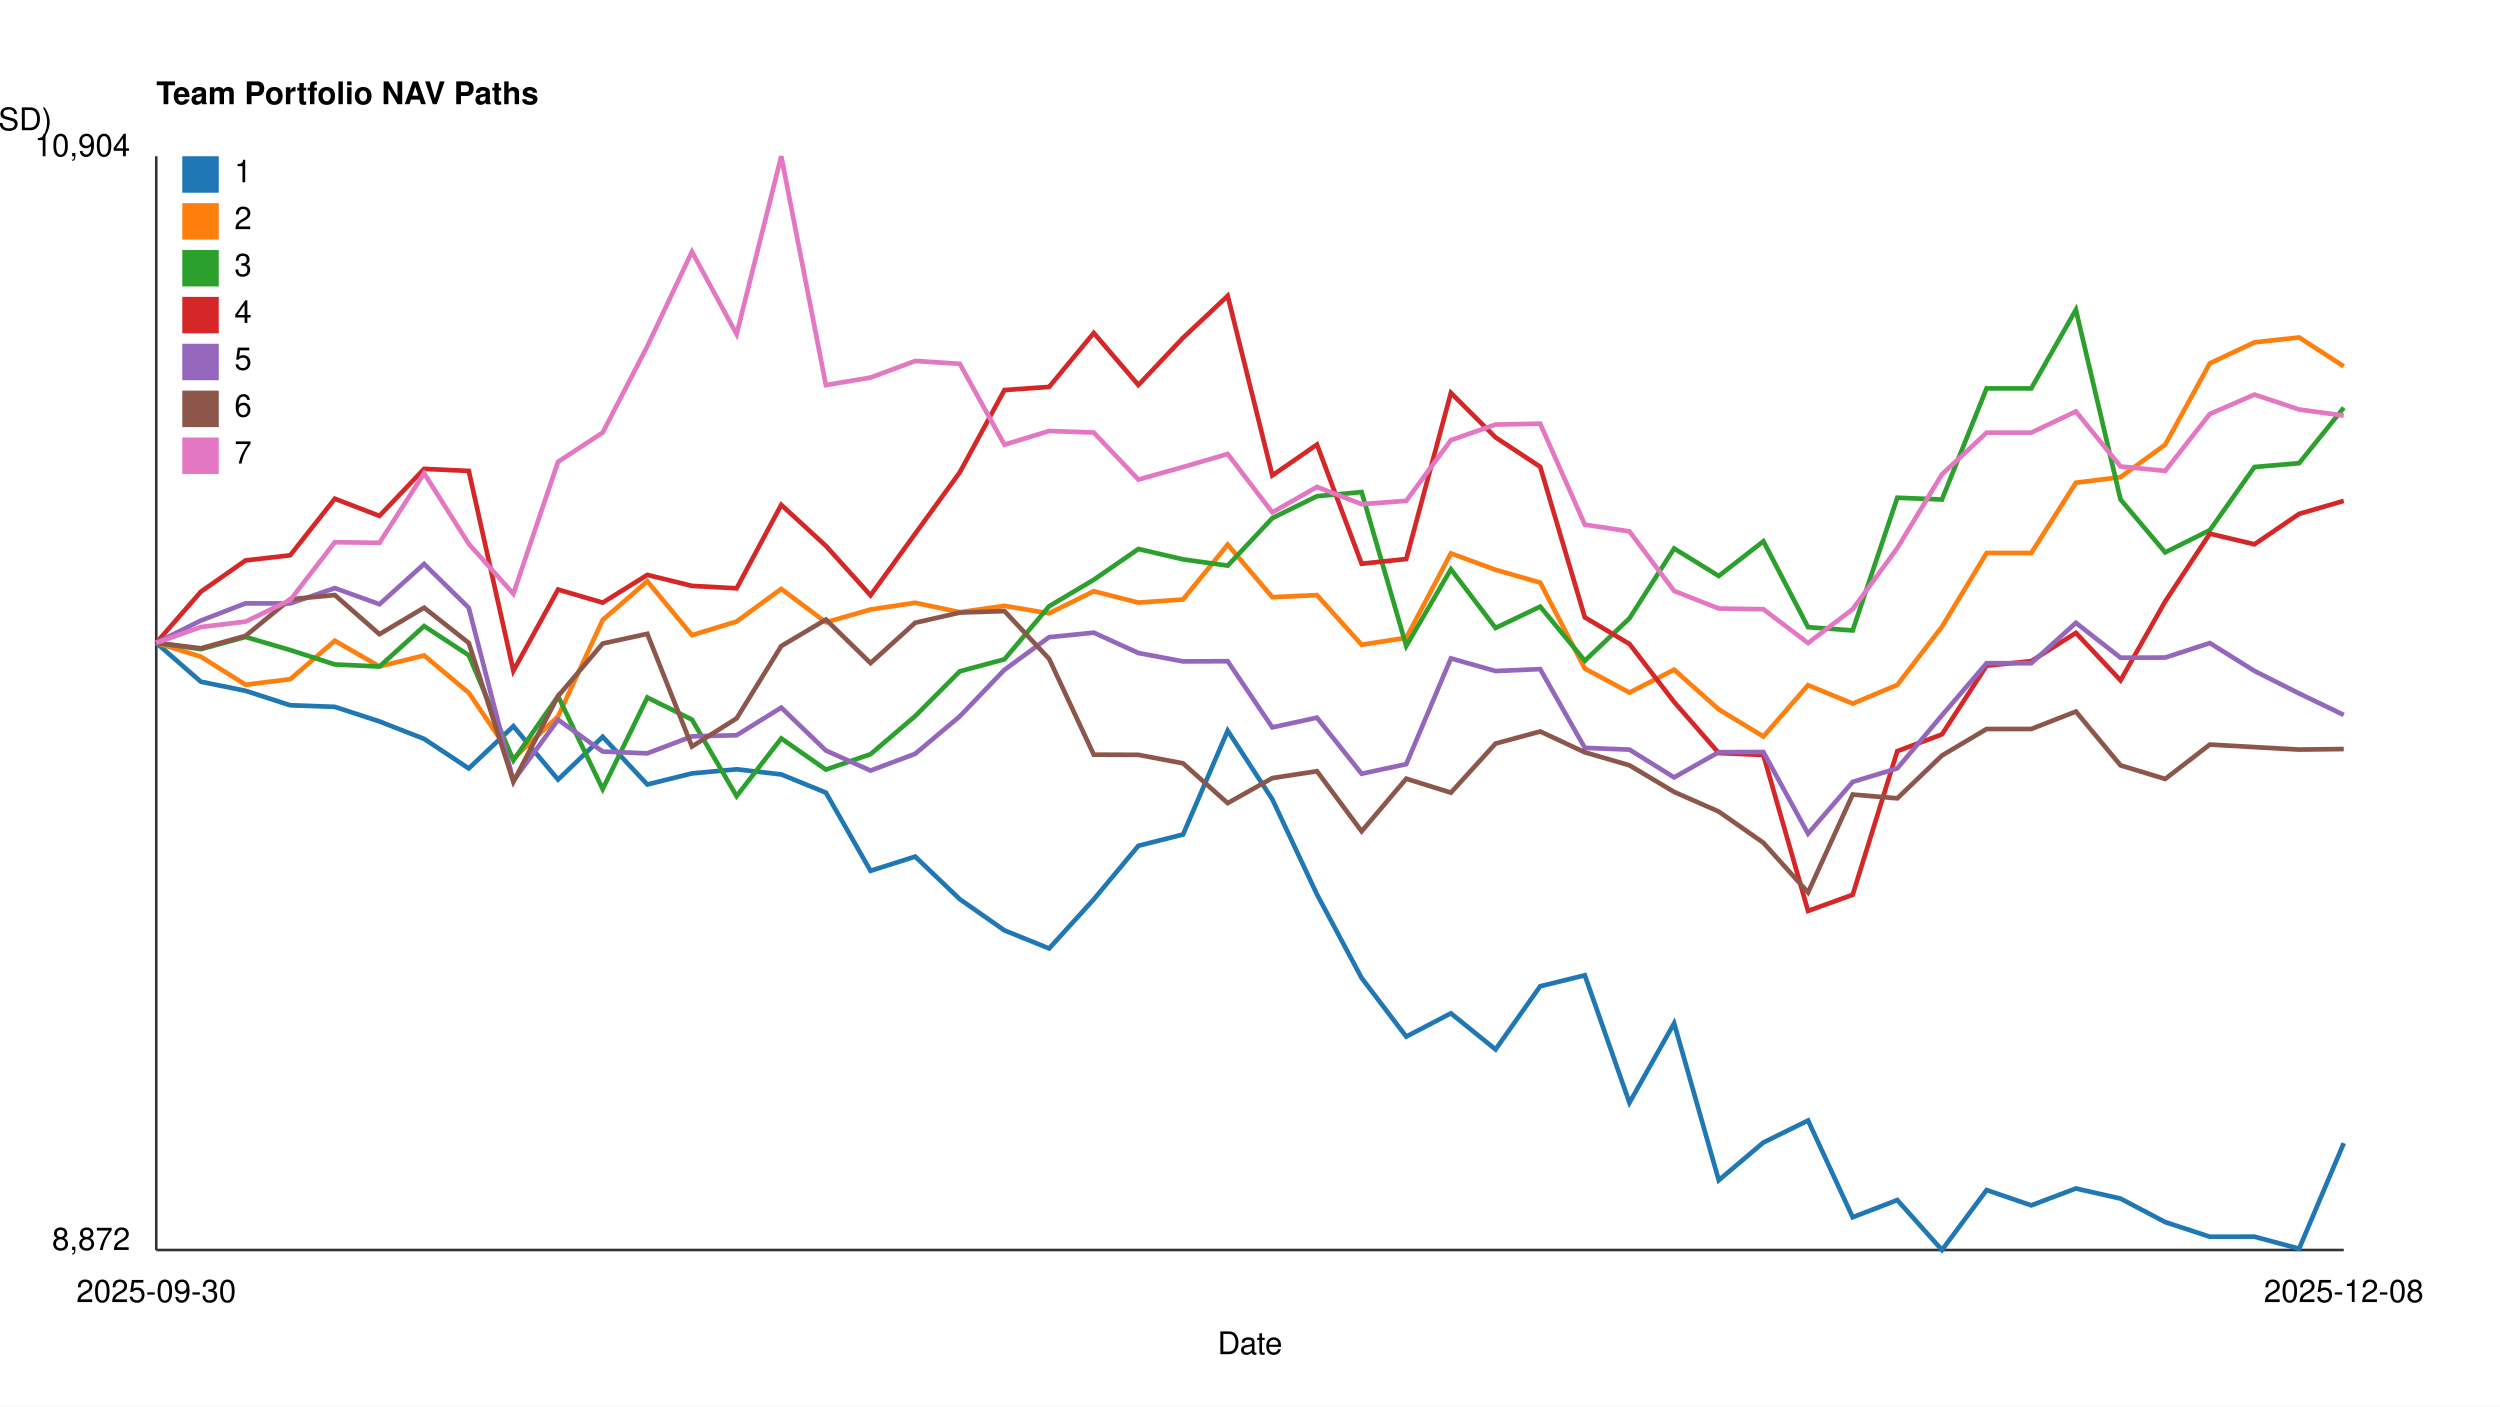
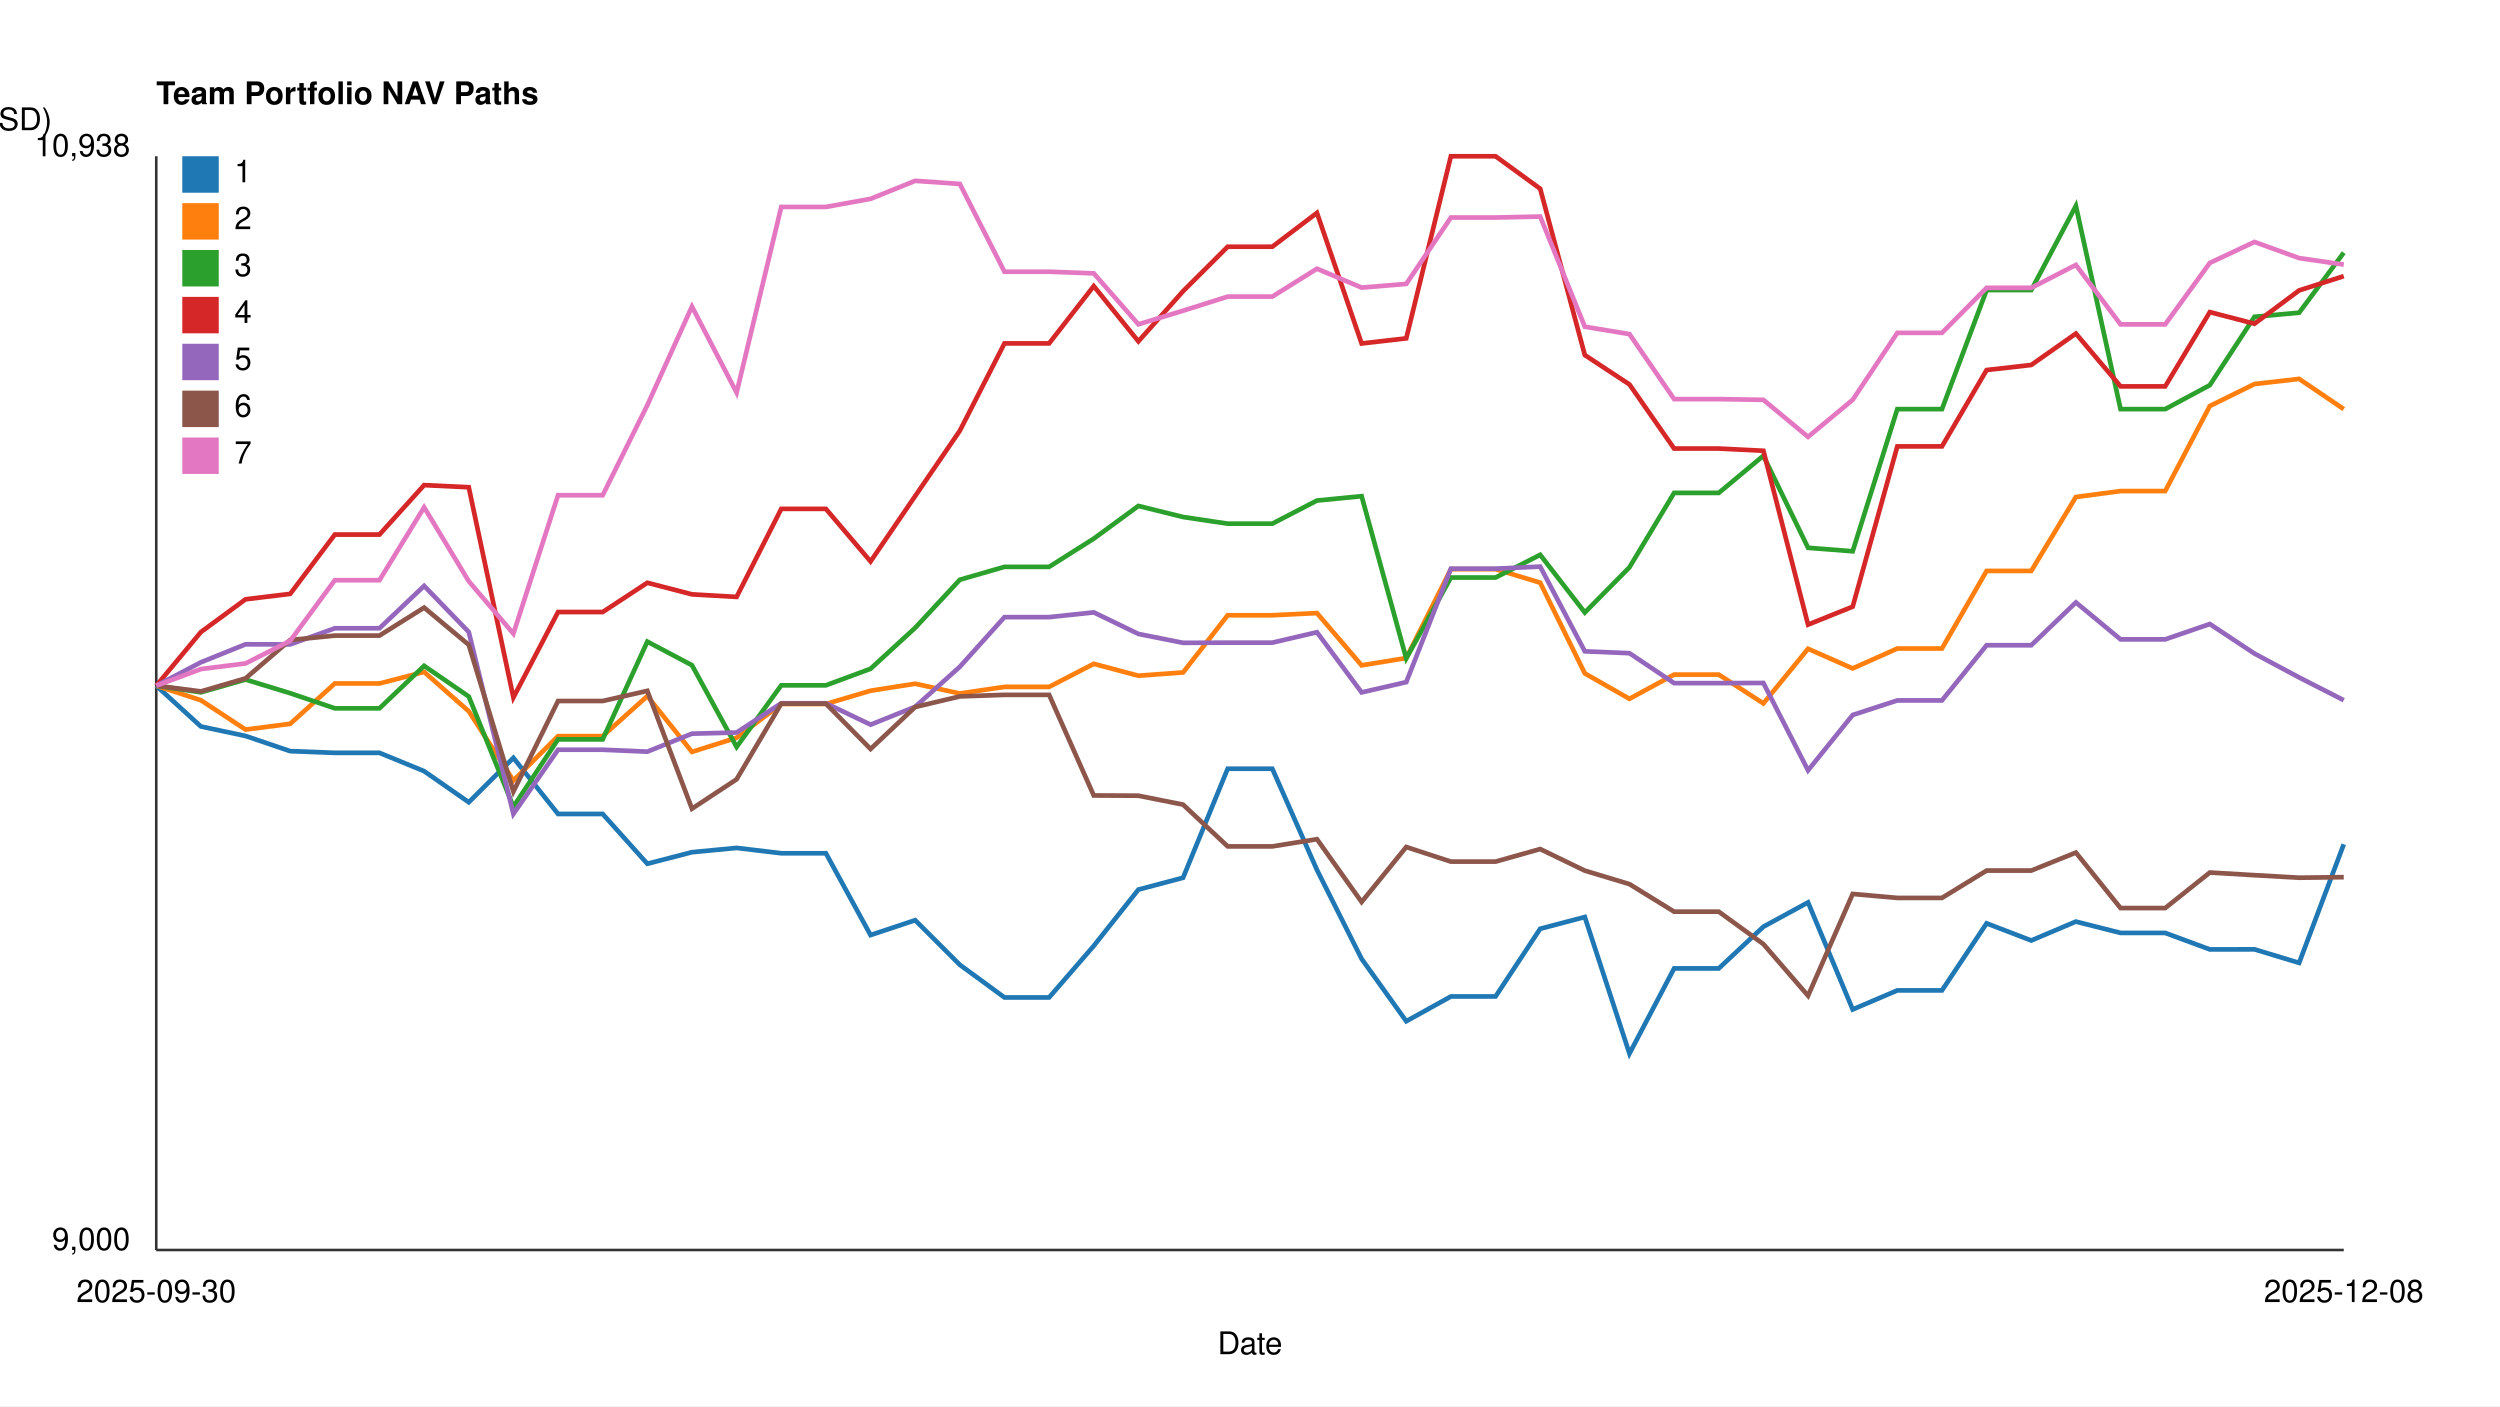
<svg xmlns="http://www.w3.org/2000/svg" width="960" height="540" viewBox="0 0 960 540">
  <style>text { font-family: "Helvetica Neue", Helvetica, Arial, sans-serif; font-size: 12px; }</style>
  <rect x="0" y="0" width="960" height="540" fill="#ffffff" />
  <line x1="60" y1="60" x2="60" y2="480" stroke="#333" stroke-width="1" />
  <line x1="60" y1="480" x2="900" y2="480" stroke="#333" stroke-width="1" />
  <text x="60" y="40" font-size="16" font-weight="600">Team Portfolio NAV Paths</text>
  <text x="480.0" y="520" text-anchor="middle">Date</text>
  <text x="20" y="50" text-anchor="end">NAV (USD)</text>
-   <text x="50" y="480.0" text-anchor="end">8,872</text>
-   <text x="50" y="60.0" text-anchor="end">10,904</text>
+   <text x="50" y="480.0" text-anchor="end">9,000</text>
+   <text x="50" y="60.0" text-anchor="end">10,938</text>
  <text x="60" y="500" text-anchor="middle">2025-09-30</text>
  <text x="900" y="500" text-anchor="middle">2025-12-08</text>
-   <polyline fill="none" stroke="#1f77b4" stroke-width="1.8" points="60.00,246.85 77.14,261.79 94.29,265.27 111.43,270.82 128.57,271.44 145.71,277.03 162.86,283.73 180.00,295.07 197.14,278.86 214.29,299.35 231.43,282.92 248.57,301.24 265.71,296.99 282.86,295.41 300.00,297.38 317.14,304.37 334.29,334.39 351.43,328.93 368.57,345.30 385.71,357.27 402.86,364.21 420.00,345.35 437.14,324.77 454.29,320.45 471.43,280.58 488.57,306.92 505.71,343.43 522.86,375.54 540.00,398.05 557.14,389.12 574.29,402.98 591.43,378.72 608.57,374.51 625.71,423.43 642.86,392.94 660.00,453.20 677.14,438.72 694.29,430.27 711.43,467.42 728.57,460.82 745.71,480.00 762.86,456.97 780.00,462.86 797.14,456.37 814.29,460.26 831.43,469.28 848.57,474.91 865.71,474.89 882.86,479.50 900.00,438.98" />
+   <polyline fill="none" stroke="#1f77b4" stroke-width="1.8" points="60.00,263.31 77.14,278.97 94.29,282.62 111.43,288.44 128.57,289.09 145.71,289.09 162.86,296.13 180.00,308.06 197.14,291.01 214.29,312.56 231.43,312.56 248.57,331.68 265.71,327.25 282.86,325.60 300.00,327.65 317.14,327.65 334.29,359.07 351.43,353.36 368.57,370.48 385.71,383.02 402.86,383.02 420.00,363.21 437.14,341.60 454.29,337.06 471.43,295.19 488.57,295.19 505.71,334.04 522.86,368.20 540.00,392.15 557.14,382.65 574.29,382.65 591.43,356.65 608.57,352.14 625.71,404.57 642.86,371.88 660.00,371.88 677.14,355.86 694.29,346.52 711.43,387.62 728.57,380.32 745.71,380.32 762.86,354.57 780.00,361.15 797.14,353.89 814.29,358.24 831.43,358.24 848.57,364.58 865.71,364.55 882.86,369.74 900.00,324.21" />
  <rect x="70" y="60" width="14" height="14" fill="#1f77b4" />
  <text x="90" y="70" alignment-baseline="middle">1</text>
-   <polyline fill="none" stroke="#ff7f0e" stroke-width="1.8" points="60.00,246.85 77.14,252.18 94.29,262.93 111.43,260.82 128.57,246.05 145.71,255.92 162.86,251.70 180.00,266.02 197.14,291.29 214.29,275.11 231.43,238.07 248.57,223.21 265.71,243.90 282.86,238.67 300.00,226.14 317.14,238.95 334.29,234.06 351.43,231.47 368.57,235.07 385.71,232.65 402.86,235.53 420.00,227.03 437.14,231.40 454.29,230.20 471.43,209.14 488.57,229.31 505.71,228.52 522.86,247.58 540.00,244.92 557.14,212.50 574.29,218.81 591.43,223.72 608.57,256.72 625.71,265.96 642.86,257.15 660.00,272.41 677.14,282.81 694.29,263.10 711.43,270.19 728.57,263.00 745.71,240.66 762.86,212.36 780.00,212.36 797.14,185.37 814.29,183.21 831.43,170.74 848.57,139.52 865.71,131.46 882.86,129.57 900.00,140.68" />
+   <polyline fill="none" stroke="#ff7f0e" stroke-width="1.8" points="60.00,263.31 77.14,268.89 94.29,280.16 111.43,277.95 128.57,262.46 145.71,262.46 162.86,258.02 180.00,273.11 197.14,299.73 214.29,282.68 231.43,282.68 248.57,267.30 265.71,288.72 282.86,283.30 300.00,270.34 317.14,270.34 334.29,265.24 351.43,262.55 368.57,266.30 385.71,263.77 402.86,263.77 420.00,254.91 437.14,259.47 454.29,258.22 471.43,236.26 488.57,236.26 505.71,235.42 522.86,255.49 540.00,252.68 557.14,218.56 574.29,218.56 591.43,223.75 608.57,258.59 625.71,268.35 642.86,259.04 660.00,259.04 677.14,270.11 694.29,249.14 711.43,256.68 728.57,249.03 745.71,249.03 762.86,219.24 780.00,219.24 797.14,190.85 814.29,188.57 831.43,188.57 848.57,155.90 865.71,147.47 882.86,145.49 900.00,157.11" />
  <rect x="70" y="78" width="14" height="14" fill="#ff7f0e" />
  <text x="90" y="88" alignment-baseline="middle">2</text>
-   <polyline fill="none" stroke="#2ca02c" stroke-width="1.8" points="60.00,246.85 77.14,249.28 94.29,244.60 111.43,249.61 128.57,255.15 145.71,255.96 162.86,240.41 180.00,251.62 197.14,291.97 214.29,267.32 231.43,303.00 248.57,267.84 265.71,276.32 282.86,305.71 300.00,283.56 317.14,295.53 334.29,289.61 351.43,274.97 368.57,257.78 385.71,253.17 402.86,232.80 420.00,222.62 437.14,210.81 454.29,214.80 471.43,217.21 488.57,198.96 505.71,190.54 522.86,188.95 540.00,248.05 557.14,218.59 574.29,241.14 591.43,232.94 608.57,253.73 625.71,237.44 642.86,210.63 660.00,221.17 677.14,207.85 694.29,240.84 711.43,242.09 728.57,191.13 745.71,191.81 762.86,149.15 780.00,149.15 797.14,118.97 814.29,191.82 831.43,212.11 848.57,203.58 865.71,179.33 882.86,177.86 900.00,156.56" />
+   <polyline fill="none" stroke="#2ca02c" stroke-width="1.8" points="60.00,263.31 77.14,265.85 94.29,260.95 111.43,266.19 128.57,272.00 145.71,272.00 162.86,255.69 180.00,267.45 197.14,309.77 214.29,283.92 231.43,283.92 248.57,246.39 265.71,255.44 282.86,286.82 300.00,263.16 317.14,263.16 334.29,256.81 351.43,241.08 368.57,222.62 385.71,217.67 402.86,217.67 420.00,206.84 437.14,194.28 454.29,198.53 471.43,201.09 488.57,201.09 505.71,192.21 522.86,190.54 540.00,252.84 557.14,221.78 574.29,221.78 591.43,213.05 608.57,235.20 625.71,217.84 642.86,189.27 660.00,189.27 677.14,175.00 694.29,210.35 711.43,211.69 728.57,157.10 745.71,157.10 762.86,111.39 780.00,111.39 797.14,79.06 814.29,157.11 831.43,157.11 848.57,147.89 865.71,121.65 882.86,120.07 900.00,97.02" />
  <rect x="70" y="96" width="14" height="14" fill="#2ca02c" />
  <text x="90" y="106" alignment-baseline="middle">3</text>
-   <polyline fill="none" stroke="#d62728" stroke-width="1.8" points="60.00,246.85 77.14,227.21 94.29,215.21 111.43,213.23 128.57,191.51 145.71,198.10 162.86,180.05 180.00,180.83 197.14,257.58 214.29,226.38 231.43,231.42 248.57,220.76 265.71,224.98 282.86,225.91 300.00,193.86 317.14,209.61 334.29,228.60 351.43,204.96 368.57,181.35 385.71,149.78 402.86,148.58 420.00,127.86 437.14,147.84 454.29,129.71 471.43,113.62 488.57,182.57 505.71,170.71 522.86,216.47 540.00,214.67 557.14,150.87 574.29,167.96 591.43,179.25 608.57,237.07 625.71,247.27 642.86,269.55 660.00,289.16 677.14,289.93 694.29,349.78 711.43,343.59 728.57,288.43 745.71,282.00 762.86,255.62 780.00,253.88 797.14,243.03 814.29,261.26 831.43,230.96 848.57,204.93 865.71,209.01 882.86,197.33 900.00,192.34" />
+   <polyline fill="none" stroke="#d62728" stroke-width="1.8" points="60.00,263.31 77.14,242.71 94.29,230.13 111.43,228.05 128.57,205.27 145.71,205.27 162.86,186.29 180.00,187.11 197.14,267.84 214.29,235.02 231.43,235.02 248.57,223.78 265.71,228.23 282.86,229.21 300.00,195.41 317.14,195.41 334.29,215.59 351.43,190.48 368.57,165.40 385.71,131.86 402.86,131.86 420.00,109.86 437.14,131.08 454.29,111.83 471.43,94.74 488.57,94.74 505.71,81.74 522.86,131.90 540.00,129.93 557.14,60.00 574.29,60.00 591.43,72.47 608.57,136.35 625.71,147.62 642.86,172.24 660.00,172.24 677.14,173.10 694.29,239.86 711.43,232.96 728.57,171.42 745.71,171.42 762.86,142.09 780.00,140.15 797.14,128.09 814.29,148.37 831.43,148.37 848.57,119.85 865.71,124.31 882.86,111.52 900.00,106.04" />
  <rect x="70" y="114" width="14" height="14" fill="#d62728" />
  <text x="90" y="124" alignment-baseline="middle">4</text>
-   <polyline fill="none" stroke="#9467bd" stroke-width="1.8" points="60.00,246.85 77.14,238.28 94.29,231.69 111.43,231.73 128.57,225.83 145.71,232.03 162.86,216.56 180.00,233.40 197.14,299.81 214.29,276.38 231.43,288.59 248.57,289.29 265.71,282.76 282.86,282.34 300.00,271.72 317.14,288.20 334.29,295.90 351.43,289.47 368.57,275.06 385.71,257.20 402.86,244.67 420.00,242.94 437.14,250.75 454.29,253.98 471.43,253.91 488.57,279.31 505.71,275.58 522.86,297.11 540.00,293.44 557.14,252.83 574.29,257.67 591.43,256.94 608.57,287.18 625.71,287.85 642.86,298.52 660.00,288.83 677.14,288.78 694.29,320.12 711.43,300.25 728.57,295.04 745.71,274.68 762.86,254.68 780.00,254.68 797.14,239.17 814.29,252.56 831.43,252.50 848.57,246.93 865.71,257.64 882.86,266.29 900.00,274.54" />
+   <polyline fill="none" stroke="#9467bd" stroke-width="1.8" points="60.00,263.31 77.14,254.32 94.29,247.41 111.43,247.45 128.57,241.26 145.71,241.26 162.86,224.99 180.00,242.69 197.14,312.54 214.29,287.90 231.43,287.90 248.57,288.64 265.71,281.73 282.86,281.29 300.00,270.05 317.14,270.05 334.29,278.27 351.43,271.40 368.57,256.04 385.71,236.98 402.86,236.98 420.00,235.15 437.14,243.43 454.29,246.85 471.43,246.78 488.57,246.78 505.71,242.78 522.86,265.88 540.00,261.94 557.14,218.36 574.29,218.36 591.43,217.58 608.57,250.11 625.71,250.83 642.86,262.32 660.00,262.32 677.14,262.26 694.29,295.82 711.43,274.55 728.57,268.97 745.71,268.97 762.86,247.77 780.00,247.77 797.14,231.33 814.29,245.52 831.43,245.52 848.57,239.62 865.71,250.97 882.86,260.14 900.00,268.88" />
  <rect x="70" y="132" width="14" height="14" fill="#9467bd" />
  <text x="90" y="142" alignment-baseline="middle">5</text>
-   <polyline fill="none" stroke="#8c564b" stroke-width="1.8" points="60.00,246.85 77.14,248.95 94.29,244.17 111.43,230.12 128.57,228.50 145.71,243.53 162.86,233.35 180.00,246.88 197.14,300.23 214.29,267.32 231.43,247.12 248.57,243.39 265.71,286.66 282.86,275.86 300.00,248.09 317.14,237.91 334.29,254.63 351.43,239.14 368.57,235.23 385.71,234.65 402.86,252.98 420.00,289.78 437.14,289.86 454.29,293.12 471.43,308.39 488.57,298.78 505.71,296.15 522.86,319.21 540.00,299.02 557.14,304.38 574.29,285.53 591.43,280.88 608.57,288.89 625.71,293.88 642.86,304.10 660.00,311.64 677.14,323.62 694.29,342.71 711.43,305.10 728.57,306.56 745.71,290.12 762.86,279.93 780.00,279.93 797.14,273.23 814.29,293.90 831.43,299.12 848.57,285.91 865.71,286.89 882.86,287.84 900.00,287.63" />
+   <polyline fill="none" stroke="#8c564b" stroke-width="1.8" points="60.00,263.31 77.14,265.50 94.29,260.49 111.43,245.76 128.57,244.07 145.71,244.07 162.86,233.32 180.00,247.61 197.14,303.96 214.29,269.19 231.43,269.19 248.57,265.29 265.71,310.54 282.86,299.25 300.00,270.21 317.14,270.21 334.29,287.61 351.43,271.49 368.57,267.43 385.71,266.82 402.86,266.82 420.00,305.46 437.14,305.55 454.29,308.97 471.43,325.01 488.57,325.01 505.71,322.25 522.86,346.35 540.00,325.25 557.14,330.86 574.29,330.86 591.43,326.04 608.57,334.33 625.71,339.50 642.86,350.08 660.00,350.08 677.14,362.53 694.29,382.36 711.43,343.28 728.57,344.80 745.71,344.80 762.86,334.30 780.00,334.30 797.14,327.39 814.29,348.70 831.43,348.70 848.57,335.05 865.71,336.07 882.86,337.04 900.00,336.83" />
  <rect x="70" y="150" width="14" height="14" fill="#8c564b" />
  <text x="90" y="160" alignment-baseline="middle">6</text>
-   <polyline fill="none" stroke="#e377c2" stroke-width="1.8" points="60.00,246.85 77.14,240.77 94.29,238.70 111.43,230.43 128.57,208.21 145.71,208.44 162.86,181.76 180.00,208.83 197.14,228.02 214.29,177.34 231.43,166.11 248.57,132.96 265.71,96.66 282.86,128.33 300.00,60.00 317.14,147.86 334.29,144.98 351.43,138.61 368.57,139.71 385.71,170.76 402.86,165.51 420.00,166.09 437.14,184.15 454.29,179.34 471.43,174.33 488.57,196.76 505.71,186.98 522.86,193.60 540.00,192.32 557.14,169.02 574.29,163.03 591.43,162.69 608.57,201.46 625.71,204.06 642.86,226.93 660.00,233.68 677.14,233.94 694.29,246.92 711.43,233.93 728.57,210.45 745.71,182.15 762.86,166.14 780.00,166.14 797.14,158.00 814.29,179.13 831.43,180.81 848.57,158.97 865.71,151.52 882.86,157.26 900.00,159.57" />
+   <polyline fill="none" stroke="#e377c2" stroke-width="1.8" points="60.00,263.31 77.14,256.92 94.29,254.76 111.43,246.08 128.57,222.79 145.71,222.79 162.86,194.81 180.00,223.19 197.14,243.32 214.29,190.17 231.43,190.17 248.57,155.59 265.71,117.72 282.86,150.76 300.00,79.47 317.14,79.47 334.29,76.35 351.43,69.44 368.57,70.63 385.71,104.34 402.86,104.34 420.00,104.97 437.14,124.53 454.29,119.32 471.43,113.90 488.57,113.90 505.71,103.19 522.86,110.44 540.00,109.03 557.14,83.53 574.29,83.53 591.43,83.16 608.57,125.46 625.71,128.30 642.86,153.26 660.00,153.26 677.14,153.54 694.29,167.75 711.43,153.53 728.57,127.82 745.71,127.82 762.86,110.53 780.00,110.53 797.14,101.74 814.29,124.56 831.43,124.56 848.57,100.96 865.71,92.91 882.86,99.11 900.00,101.60" />
  <rect x="70" y="168" width="14" height="14" fill="#e377c2" />
  <text x="90" y="178" alignment-baseline="middle">7</text>
</svg>
